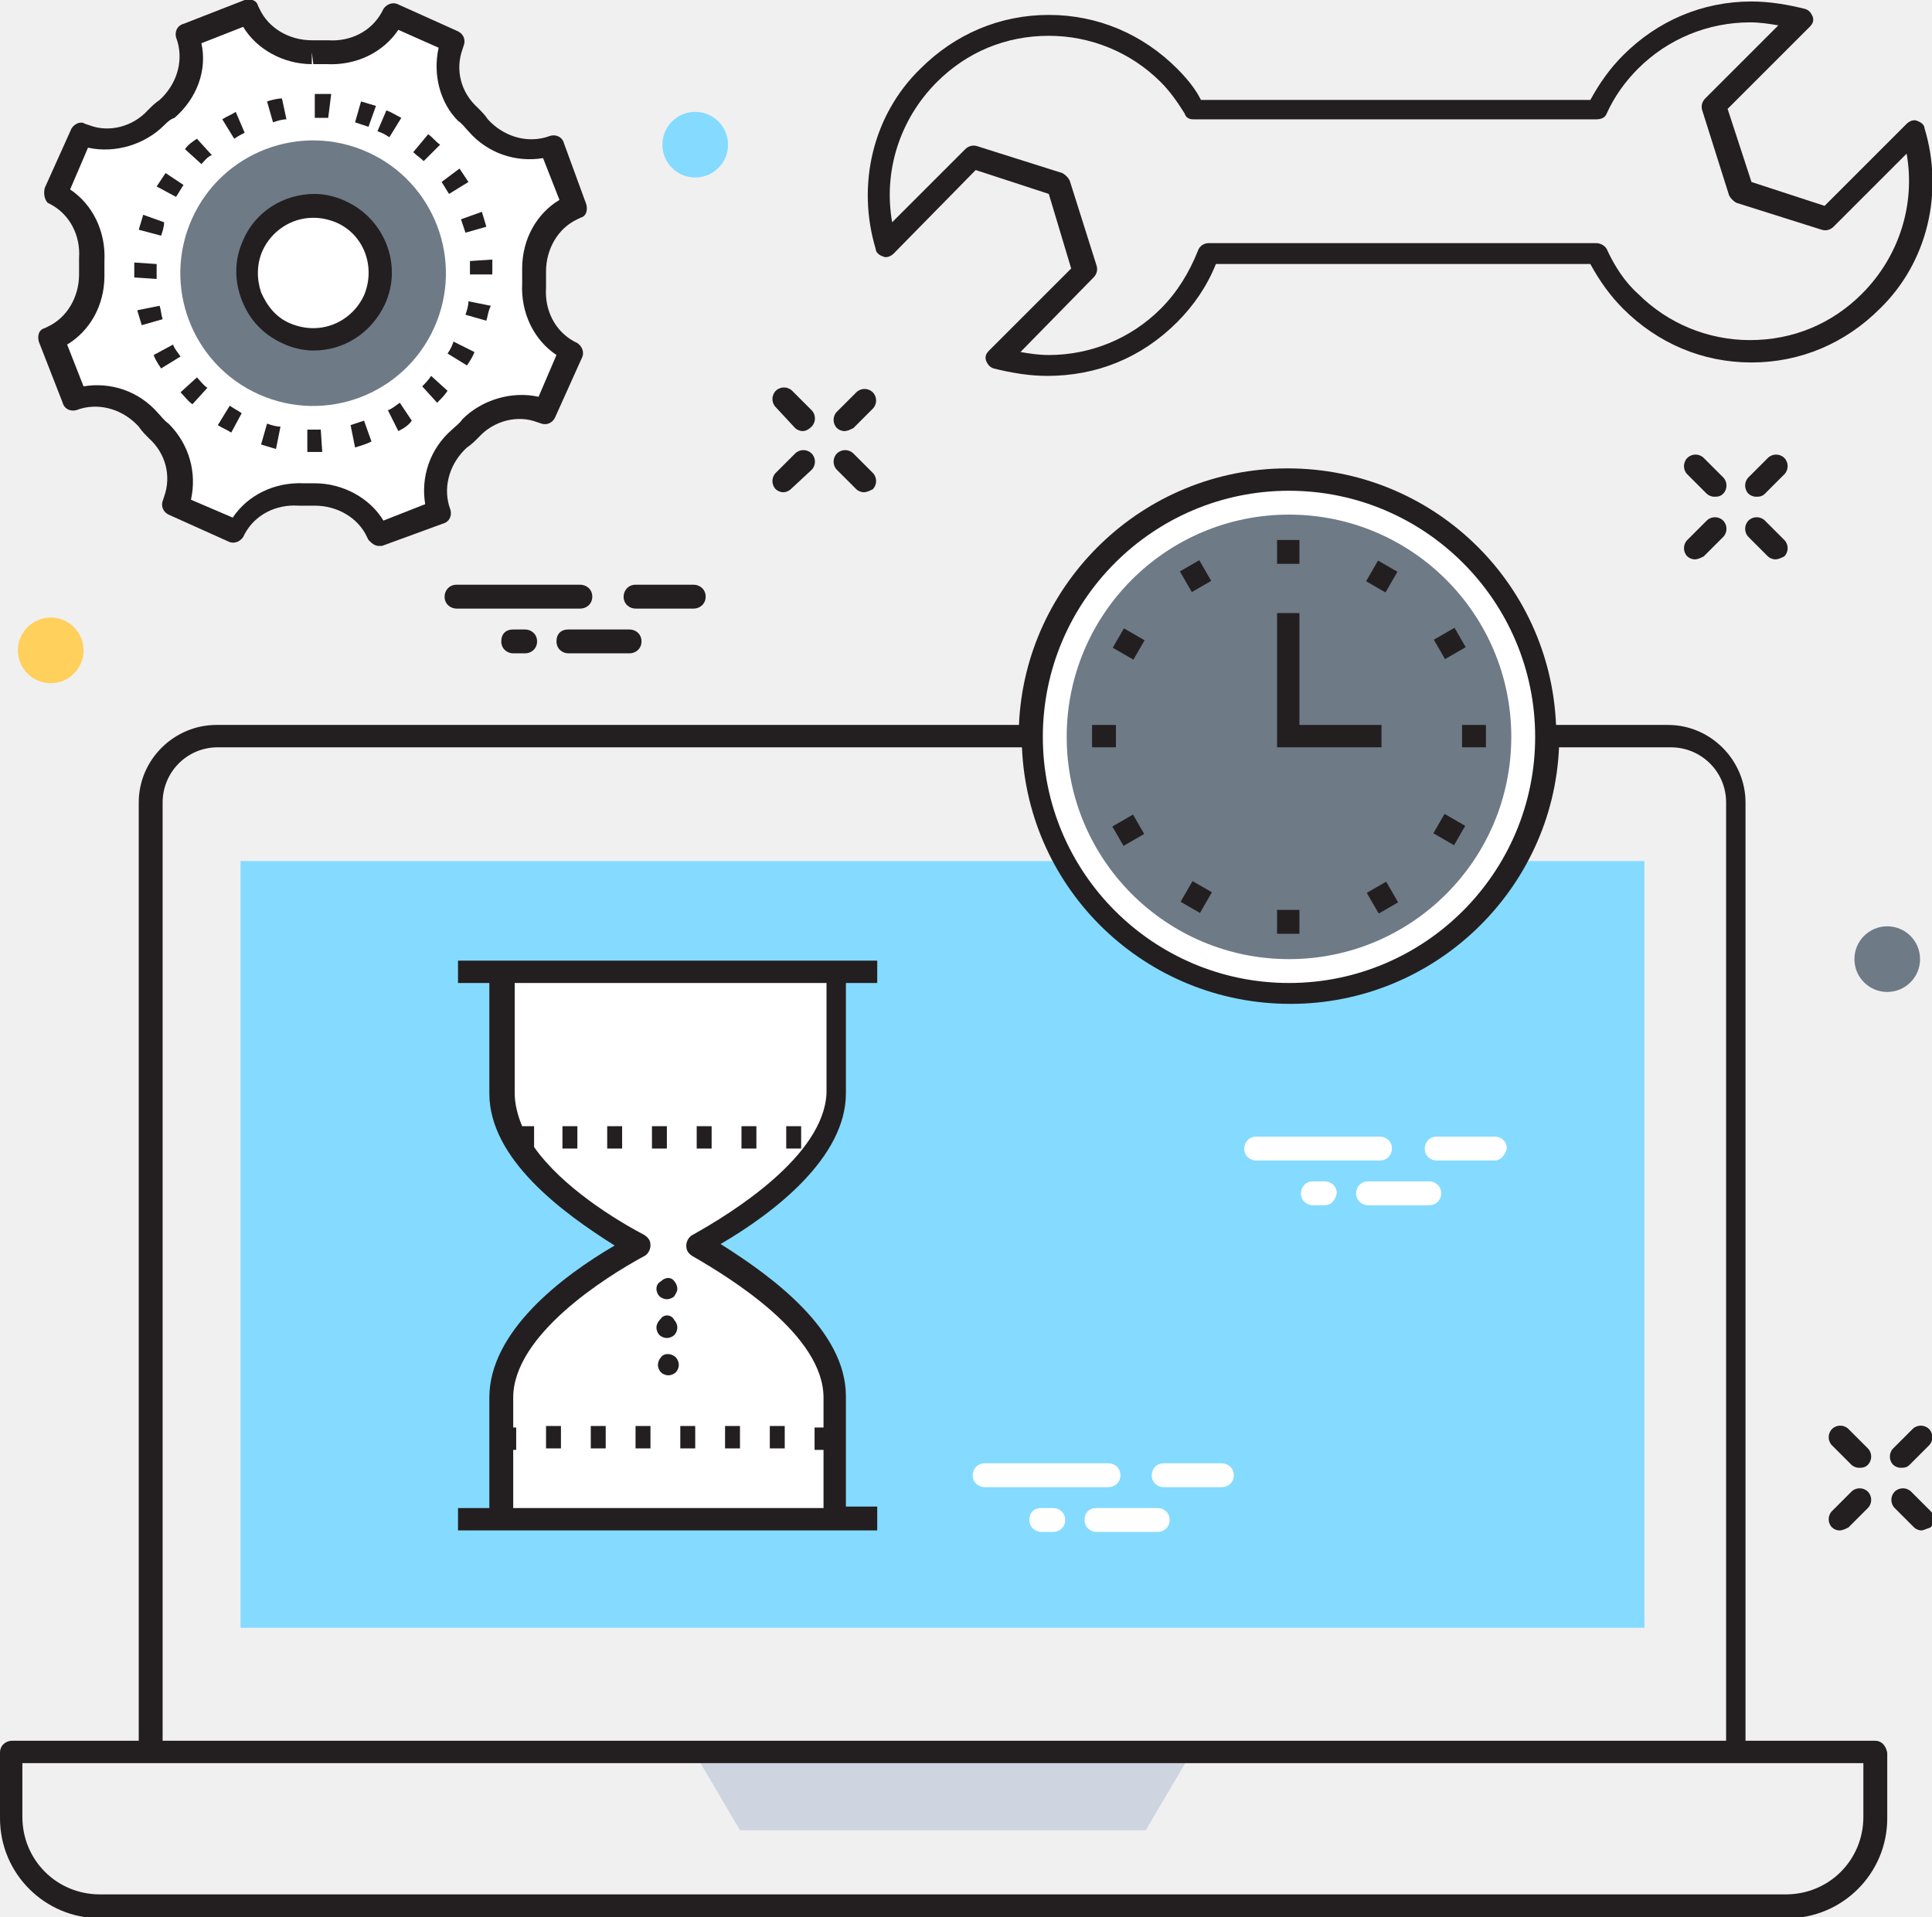
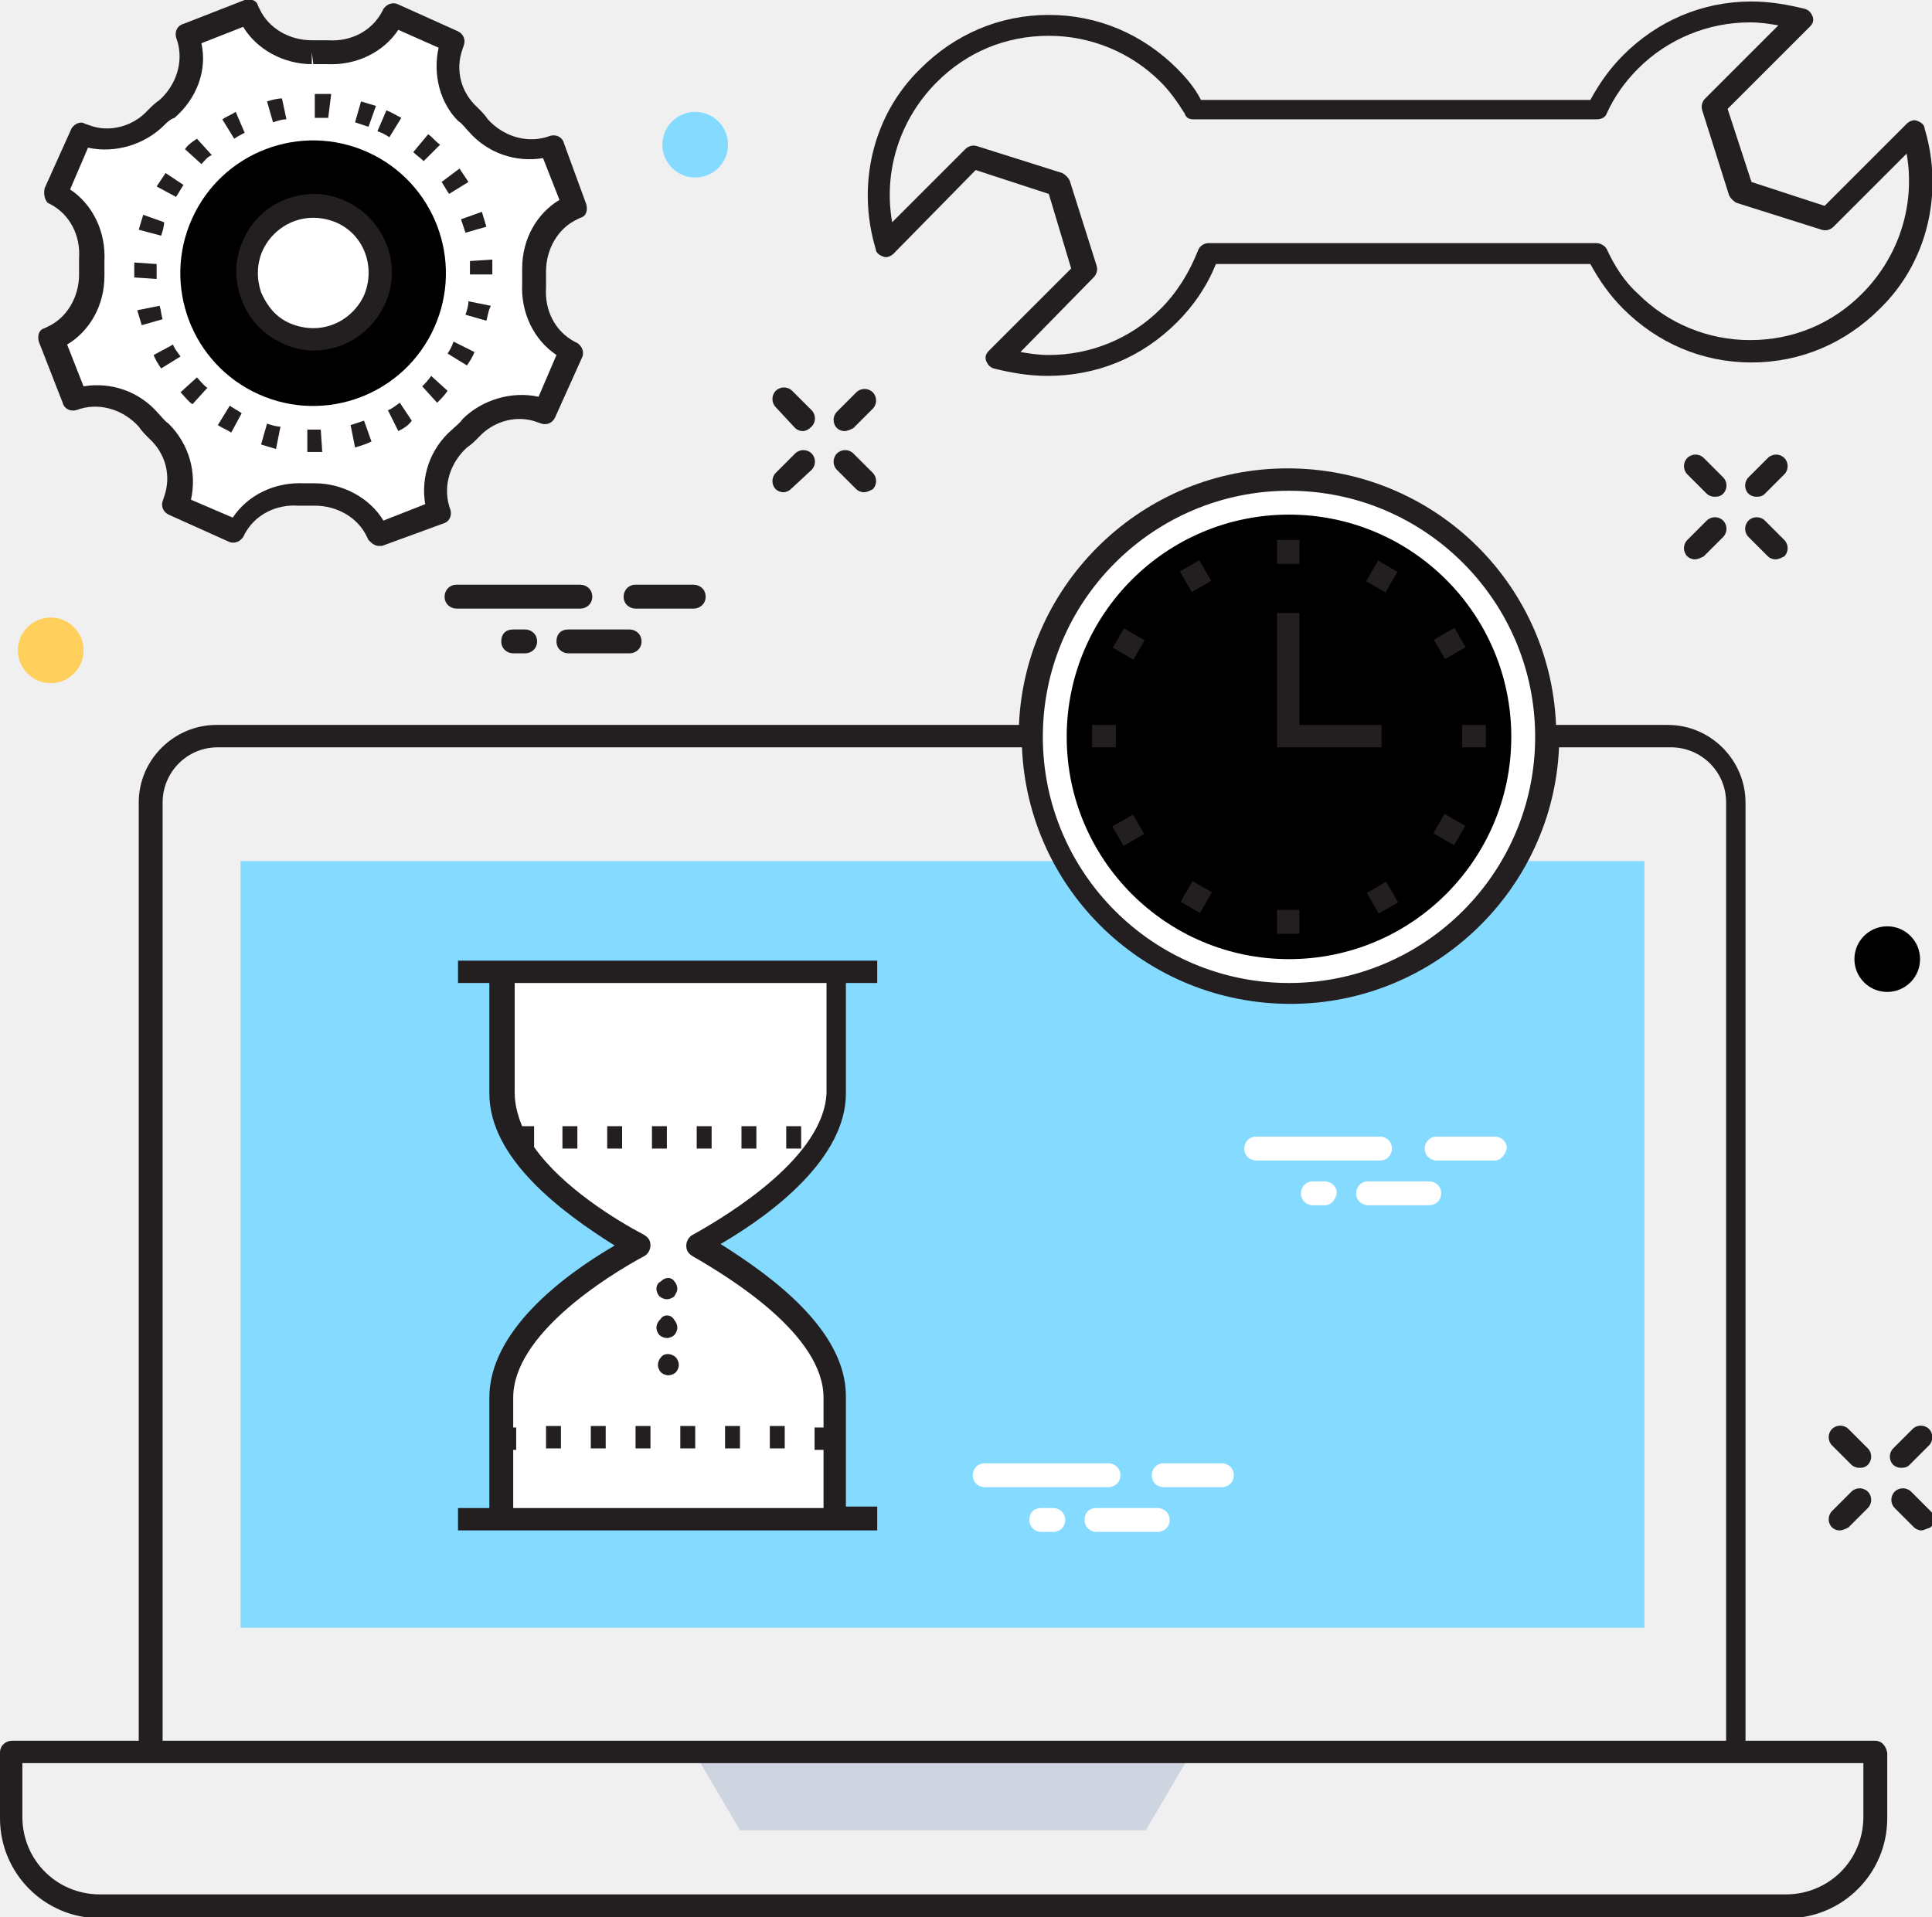
<svg xmlns="http://www.w3.org/2000/svg" version="1.1" id="Layer_1" x="0" y="0" viewBox="0 0 129.5 128.5" xml:space="preserve">
-   <style>.st1{fill:#84dbff}.st2{fill:#231f20}.st3{fill:#fff}.st4{fill:#6e7a86}</style>
+   <style>.st1{fill:#84dbff}.st2{fill:#231f20}.st3{fill:#fff}.st4{fill:#7f8f9}</style>
  <path fill="#ced5e0" d="M79.8 117.6H46.6l3 5.1h27.2z" />
  <path transform="rotate(90 63.2 83.424)" class="st1" d="M37.5 36.4h51.4v94.1H37.5z" />
-   <path class="st2" d="M117.7 33.3c-.2 0-.4-.1-.5-.2-.3-.3-.3-.8 0-1.1l1.3-1.3c.3-.3.8-.3 1.1 0 .3.3.3.8 0 1.1l-1.3 1.3c-.2.2-.4.2-.6.2zM113.6 37.5c-.2 0-.4-.1-.5-.2-.3-.3-.3-.8 0-1.1l1.3-1.3c.3-.3.8-.3 1.1 0 .3.3.3.8 0 1.1l-1.3 1.3c-.2.1-.4.2-.6.2zM119 37.5c-.2 0-.4-.1-.5-.2l-1.3-1.3c-.3-.3-.3-.8 0-1.1.3-.3.8-.3 1.1 0l1.3 1.3c.3.3.3.8 0 1.1-.2.1-.4.2-.6.2zM114.9 33.3c-.2 0-.4-.1-.5-.2l-1.3-1.3c-.3-.3-.3-.8 0-1.1.3-.3.8-.3 1.1 0l1.3 1.3c.3.3.3.8 0 1.1-.2.2-.4.2-.6.2zM56.6 28.9c-.2 0-.4-.1-.5-.2-.3-.3-.3-.8 0-1.1l1.3-1.3c.3-.3.8-.3 1.1 0 .3.3.3.8 0 1.1l-1.3 1.3c-.2.1-.4.2-.6.2zM52.5 33c-.2 0-.4-.1-.5-.2-.3-.3-.3-.8 0-1.1l1.3-1.3c.3-.3.8-.3 1.1 0 .3.3.3.8 0 1.1L53 32.8c-.1.1-.3.2-.5.2zM57.9 33c-.2 0-.4-.1-.5-.2l-1.3-1.3c-.3-.3-.3-.8 0-1.1.3-.3.8-.3 1.1 0l1.3 1.3c.3.3.3.8 0 1.1-.2.1-.4.2-.6.2zM53.8 28.9c-.2 0-.4-.1-.5-.2L52 27.3c-.3-.3-.3-.8 0-1.1.3-.3.8-.3 1.1 0l1.3 1.3c.3.3.3.8 0 1.1-.2.2-.4.3-.6.3zM127.4 98.4c-.2 0-.4-.1-.5-.2-.3-.3-.3-.8 0-1.1l1.3-1.3c.3-.3.8-.3 1.1 0 .3.3.3.8 0 1.1l-1.3 1.3c-.2.2-.4.2-.6.2zM123.3 102.6c-.2 0-.4-.1-.5-.2-.3-.3-.3-.8 0-1.1l1.3-1.3c.3-.3.8-.3 1.1 0 .3.3.3.8 0 1.1l-1.3 1.3c-.2.1-.4.2-.6.2zM128.8 102.6c-.2 0-.4-.1-.5-.2l-1.3-1.3c-.3-.3-.3-.8 0-1.1.3-.3.8-.3 1.1 0l1.3 1.3c.3.3.3.8 0 1.1-.3.1-.5.2-.6.2zM124.6 98.4c-.2 0-.4-.1-.5-.2l-1.3-1.3c-.3-.3-.3-.8 0-1.1.3-.3.8-.3 1.1 0l1.3 1.3c.3.3.3.8 0 1.1-.2.2-.4.2-.6.2z" />
+   <path class="st2" d="M117.7 33.3c-.2 0-.4-.1-.5-.2-.3-.3-.3-.8 0-1.1l1.3-1.3c.3-.3.8-.3 1.1 0 .3.3.3.8 0 1.1l-1.3 1.3c-.2.2-.4.2-.6.2zm-4.1 4.2c-.2 0-.4-.1-.5-.2-.3-.3-.3-.8 0-1.1l1.3-1.3c.3-.3.8-.3 1.1 0 .3.3.3.8 0 1.1l-1.3 1.3c-.2.1-.4.2-.6.2zm5.4 0c-.2 0-.4-.1-.5-.2l-1.3-1.3c-.3-.3-.3-.8 0-1.1.3-.3.8-.3 1.1 0l1.3 1.3c.3.3.3.8 0 1.1-.2.1-.4.2-.6.2zm-4.1-4.2c-.2 0-.4-.1-.5-.2l-1.3-1.3c-.3-.3-.3-.8 0-1.1.3-.3.8-.3 1.1 0l1.3 1.3c.3.3.3.8 0 1.1-.2.2-.4.2-.6.2zm-58.3-4.4c-.2 0-.4-.1-.5-.2-.3-.3-.3-.8 0-1.1l1.3-1.3c.3-.3.8-.3 1.1 0 .3.3.3.8 0 1.1l-1.3 1.3c-.2.1-.4.2-.6.2zM52.5 33c-.2 0-.4-.1-.5-.2-.3-.3-.3-.8 0-1.1l1.3-1.3c.3-.3.8-.3 1.1 0 .3.3.3.8 0 1.1L53 32.8c-.1.1-.3.2-.5.2zm5.4 0c-.2 0-.4-.1-.5-.2l-1.3-1.3c-.3-.3-.3-.8 0-1.1.3-.3.8-.3 1.1 0l1.3 1.3c.3.3.3.8 0 1.1-.2.1-.4.2-.6.2zm-4.1-4.1c-.2 0-.4-.1-.5-.2L52 27.3c-.3-.3-.3-.8 0-1.1.3-.3.8-.3 1.1 0l1.3 1.3c.3.3.3.8 0 1.1-.2.2-.4.3-.6.3zm73.6 69.5c-.2 0-.4-.1-.5-.2-.3-.3-.3-.8 0-1.1l1.3-1.3c.3-.3.8-.3 1.1 0 .3.3.3.8 0 1.1l-1.3 1.3c-.2.2-.4.2-.6.2zm-4.1 4.2c-.2 0-.4-.1-.5-.2-.3-.3-.3-.8 0-1.1l1.3-1.3c.3-.3.8-.3 1.1 0 .3.3.3.8 0 1.1l-1.3 1.3c-.2.1-.4.2-.6.2zm5.5 0c-.2 0-.4-.1-.5-.2l-1.3-1.3c-.3-.3-.3-.8 0-1.1.3-.3.8-.3 1.1 0l1.3 1.3c.3.3.3.8 0 1.1-.3.1-.5.2-.6.2zm-4.2-4.2c-.2 0-.4-.1-.5-.2l-1.3-1.3c-.3-.3-.3-.8 0-1.1.3-.3.8-.3 1.1 0l1.3 1.3c.3.3.3.8 0 1.1-.2.2-.4.2-.6.2z" />
  <path class="st3" d="M30.3 2.8l-4-1.8-.1.2c-.9 1.5-2.5 2.4-4.3 2.2h-1c-1.8 0-3.4-.9-4.2-2.5l-.1-.2-4.1 1.5.1.3c.5 1.7-.1 3.5-1.5 4.6-.3.2-.5.5-.7.7C9.2 9 7.4 9.5 5.7 9h-.2l-1.8 4 .3.1c1.5.9 2.4 2.5 2.2 4.3v1c0 1.8-.9 3.4-2.5 4.2l-.2.1 1.5 4 .3-.1c1.7-.5 3.5.1 4.6 1.5.2.3.5.5.7.7 1.2 1.2 1.7 3 1.2 4.7l-.1.3 4 1.8.1-.2c.9-1.5 2.5-2.4 4.3-2.2h1c1.8 0 3.4.9 4.2 2.5l.1.2 4.1-1.5-.1-.3c-.5-1.7.1-3.5 1.5-4.6.3-.2.5-.5.7-.7 1.2-1.2 3-1.7 4.7-1.2l.3.1 1.8-4-.2-.1c-1.5-.9-2.4-2.5-2.2-4.3v-1c0-1.8.9-3.4 2.5-4.2l.2-.1L37 9.9l-.2.1c-1.7.5-3.5-.1-4.6-1.5-.2-.3-.5-.5-.7-.7-1.2-1.2-1.7-3-1.2-4.7v-.3z" />
  <path class="st2" d="M25.4 36.6c-.3 0-.5-.2-.7-.4l-.1-.2c-.6-1.3-2-2.1-3.5-2.1H20c-1.5-.1-2.9.6-3.6 1.9l-.1.2c-.2.3-.6.5-1 .3l-4-1.8c-.4-.2-.5-.6-.4-.9l.1-.3c.5-1.4.1-2.9-1-3.9-.3-.3-.5-.5-.7-.8-1-1.1-2.5-1.6-3.9-1.2l-.3.1c-.4.1-.8-.1-.9-.5l-1.6-4.1c-.1-.4 0-.8.4-.9l.2-.1c1.3-.6 2.1-2 2.1-3.5v-1.1c.1-1.5-.6-2.9-1.9-3.6l-.2-.1c-.2-.2-.3-.6-.2-1l1.8-4c.2-.3.6-.5.9-.3l.3.1c1.3.5 2.9.1 3.9-1 .3-.3.5-.5.8-.7 1.1-1 1.6-2.5 1.2-3.9l-.1-.3c-.1-.4.1-.8.5-.9L16.4 0c.4-.1.8 0 .9.4l.1.2c.6 1.3 2 2.1 3.5 2.1H22c1.5.1 2.9-.6 3.6-1.9l.1-.2c.2-.3.6-.5 1-.3l4 1.8c.4.2.5.6.4.9l-.1.3c-.5 1.4-.1 2.9 1 3.9.3.3.5.5.7.8 1 1.1 2.5 1.6 3.9 1.2l.3-.1c.4-.1.8.1.9.5l1.5 4.1c.1.4 0 .8-.4.9l-.2.1c-1.3.6-2.1 2-2.1 3.5v1.1c-.1 1.5.6 2.9 1.9 3.6l.2.1c.3.2.5.6.3 1l-1.8 4c-.2.4-.6.5-.9.4l-.3-.1c-1.3-.5-2.9-.1-3.9 1-.3.3-.5.5-.8.7-1.1 1-1.6 2.5-1.2 3.9l.1.3c.1.4-.1.8-.5.9l-4.1 1.5h-.2zm-4.3-4.2c1.9 0 3.7 1 4.6 2.5l2.8-1.1c-.3-1.8.3-3.7 1.8-5 .2-.2.5-.4.7-.7 1.3-1.3 3.3-1.9 5.1-1.5l1.2-2.8c-1.5-1-2.4-2.8-2.3-4.8v-1c0-2 1-3.7 2.5-4.6l-1.1-2.8c-1.8.3-3.7-.3-5-1.8-.2-.2-.4-.5-.7-.7C29.5 6.9 29 5 29.4 3.2L26.7 2c-1 1.5-2.8 2.4-4.8 2.3H21l-.1-.8v.8c-1.9 0-3.7-1-4.6-2.5l-2.8 1.1c.4 1.8-.3 3.7-1.8 5-.3.1-.5.3-.7.5-1.3 1.3-3.3 1.9-5.1 1.5l-1.2 2.8c1.5 1 2.4 2.8 2.3 4.8v1c0 2-1 3.7-2.5 4.6l1.1 2.8c1.8-.3 3.7.3 5 1.8.2.2.4.5.7.7 1.4 1.4 1.9 3.3 1.5 5.1l2.8 1.2c1-1.5 2.8-2.4 4.8-2.3h.9-.2z" />
-   <path class="st2" d="M21 30.3h-.4v-1.5h.9l.1 1.5H21zm-2.5-.2c-.3-.1-.7-.2-1-.3l.4-1.4c.3.1.6.2.9.2l-.3 1.5zm5.3-.1l-.3-1.5.9-.3.5 1.4c-.4.2-.8.3-1.1.4zm-8.3-1c-.3-.2-.6-.3-.9-.5l.8-1.3c.3.2.5.3.8.5l-.7 1.3zm11.2-.1l-.7-1.4c.3-.1.5-.3.8-.5l.8 1.2c-.2.3-.5.5-.9.7zm-13.8-1.8c-.3-.2-.5-.5-.8-.8l1.1-1c.2.2.4.5.7.7l-1 1.1zm16.4-.1l-1-1.1c.2-.2.4-.4.6-.7l1.1 1c-.2.3-.4.5-.7.8zm-18.5-2.3c-.2-.3-.4-.6-.5-.9l1.3-.7c.1.3.3.5.5.8l-1.3.8zm20.5-.2l-1.3-.8c.2-.3.3-.5.4-.8l1.4.7c-.1.3-.3.6-.5.9zM9.5 21.8c-.1-.3-.2-.7-.3-1l1.5-.3c.1.3.1.6.2.9l-1.4.4zm23.1-.3l-1.4-.4c.1-.3.2-.6.2-.9l1.5.3c-.2.4-.2.7-.3 1zM9 18.6v-.3-.7l1.5.1v1L9 18.6zm22.5-.2v-.9l1.5-.1v1h-1.5zm-20.7-2.6l-1.5-.4c.1-.3.2-.7.3-1l1.4.5c0 .3-.1.6-.2.9zm20.4-.2l-.3-.9 1.4-.5c.1.3.2.7.3 1l-1.4.4zm-19.4-2.4l-1.3-.7.6-.9 1.2.8c-.2.3-.3.5-.5.8zm18.3-.2c-.2-.3-.3-.5-.5-.8l1.2-.9.6.9-1.3.8zm-16.6-2l-1.1-1c.2-.3.5-.5.8-.7l1 1.1c-.3.1-.5.4-.7.6zm14.9-.2c-.2-.2-.5-.4-.7-.6l1-1.2c.3.2.5.5.8.7l-1.1 1.1zM15.7 9.3L14.9 8c.3-.2.6-.3.9-.5l.6 1.4c-.2.1-.4.2-.7.4zm10.4-.1c-.3-.2-.5-.3-.8-.4l.6-1.4c.3.1.6.3 1 .5l-.8 1.3zm-1.4-.7l-.9-.3.4-1.4c.3.1.7.2 1 .3l-.5 1.4zm-6.4-.3l-.4-1.4c.3-.1.7-.2 1-.2l.3 1.4c-.3 0-.6.1-.9.2zm3.7-.3h-.9V6.3h1.1L22 7.9z" />
+   <path class="st2" d="M21 30.3h-.4v-1.5h.9l.1 1.5H21zm-2.5-.2c-.3-.1-.7-.2-1-.3l.4-1.4c.3.1.6.2.9.2l-.3 1.5zm5.3-.1l-.3-1.5.9-.3.5 1.4c-.4.2-.8.3-1.1.4zm-8.3-1c-.3-.2-.6-.3-.9-.5l.8-1.3c.3.2.5.3.8.5l-.7 1.3zm11.2-.1l-.7-1.4c.3-.1.5-.3.8-.5l.8 1.2c-.2.3-.5.5-.9.7zm-13.8-1.8c-.3-.2-.5-.5-.8-.8l1.1-1c.2.2.4.5.7.7l-1 1.1zm16.4-.1l-1-1.1c.2-.2.4-.4.6-.7l1.1 1c-.2.3-.4.5-.7.8zm-18.5-2.3c-.2-.3-.4-.6-.5-.9l1.3-.7c.1.3.3.5.5.8l-1.3.8zm20.5-.2l-1.3-.8c.2-.3.3-.5.4-.8l1.4.7c-.1.3-.3.6-.5.9zM9.5 21.8c-.1-.3-.2-.7-.3-1l1.5-.3c.1.3.1.6.2.9l-1.4.4zm23.1-.3l-1.4-.4c.1-.3.2-.6.2-.9l1.5.3c-.2.4-.2.7-.3 1zM9 18.6v-1l1.5.1v1L9 18.6zm22.5-.2v-.9l1.5-.1v1h-1.5zm-20.7-2.6l-1.5-.4c.1-.3.2-.7.3-1l1.4.5c0 .3-.1.6-.2.9zm20.4-.2l-.3-.9 1.4-.5c.1.3.2.7.3 1l-1.4.4zm-19.4-2.4l-1.3-.7.6-.9 1.2.8c-.2.3-.3.5-.5.8zm18.3-.2c-.2-.3-.3-.5-.5-.8l1.2-.9.6.9-1.3.8zm-16.6-2l-1.1-1c.2-.3.5-.5.8-.7l1 1.1c-.3.1-.5.4-.7.6zm14.9-.2c-.2-.2-.5-.4-.7-.6l1-1.2c.3.2.5.5.8.7l-1.1 1.1zM15.7 9.3L14.9 8c.3-.2.6-.3.9-.5l.6 1.4c-.2.1-.4.2-.7.4zm10.4-.1c-.3-.2-.5-.3-.8-.4l.6-1.4c.3.1.6.3 1 .5l-.8 1.3zm-1.4-.7l-.9-.3.4-1.4c.3.1.7.2 1 .3l-.5 1.4zm-6.4-.3l-.4-1.4c.3-.1.7-.2 1-.2l.3 1.4c-.3 0-.6.1-.9.2zm3.7-.3h-.9V6.3h1.1L22 7.9z" />
  <circle transform="rotate(-65.832 21.005 18.317)" class="st4" cx="21" cy="18.3" r="8.9" />
  <circle transform="rotate(-65.832 21.004 18.316)" class="st3" cx="21" cy="18.3" r="4.5" />
  <path class="st2" d="M21 23.5c-.7 0-1.5-.2-2.1-.5-1.3-.6-2.2-1.6-2.7-2.9-.5-1.3-.5-2.7.1-4 .8-1.9 2.7-3.1 4.8-3.1.7 0 1.5.2 2.1.5 2.6 1.2 3.8 4.3 2.6 6.9-.9 1.9-2.7 3.1-4.8 3.1zm0-8.9c-1.5 0-2.8.9-3.4 2.2-.4.9-.4 1.9-.1 2.8.4.9 1 1.7 2 2.1.5.2 1 .3 1.5.3 1.5 0 2.8-.9 3.4-2.2.8-1.9 0-4.1-1.9-4.9-.5-.2-1-.3-1.5-.3z" />
  <circle class="st3" cx="86.4" cy="49.4" r="17.2" />
  <path class="st2" d="M125.7 116.7H117V53.8c0-2.8-2.3-5.2-5.2-5.2h-7.5c-.4-9.6-8.3-17.2-18-17.2s-17.6 7.7-18 17.2H14.5c-2.8 0-5.2 2.3-5.2 5.2v62.9H.8c-.4 0-.8.3-.8.8v4.4c0 3.7 3 6.7 6.7 6.7h113.1c3.7 0 6.7-3 6.7-6.7v-4.4c-.1-.5-.4-.8-.8-.8zM86.4 32.9c9.1 0 16.5 7.4 16.5 16.5s-7.4 16.5-16.5 16.5-16.5-7.4-16.5-16.5 7.4-16.5 16.5-16.5zM10.9 53.8c0-2 1.6-3.7 3.7-3.7h53.9c.4 9.6 8.3 17.2 18 17.2s17.6-7.7 18-17.2h7.5c2 0 3.7 1.6 3.7 3.7v62.9H10.9V53.8zm114 68c0 2.9-2.3 5.2-5.2 5.2H6.7c-2.9 0-5.2-2.3-5.2-5.2v-3.6h123.4v3.6z" />
  <circle class="st4" cx="86.4" cy="49.4" r="14.9" />
  <path transform="rotate(-30 80.189 38.639)" class="st2" d="M79.4 37.8h1.5v1.6h-1.5z" />
  <path transform="rotate(-30 92.611 60.162)" class="st2" d="M91.9 59.4h1.5V61h-1.5z" />
  <path transform="rotate(-60 75.63 43.184)" class="st2" d="M74.9 42.4h1.5V44h-1.5z" />
  <path transform="rotate(-60 97.159 55.611)" class="st2" d="M96.4 54.8h1.5v1.6h-1.5z" />
-   <path class="st2" d="M73.2 48.6h1.6v1.5h-1.6zM98 48.6h1.6v1.5H98z" />
+   <path class="st2" d="M73.2 48.6h1.6v1.5h-1.6zm24.8 0h1.6v1.5H98z" />
  <path transform="rotate(-30.006 75.629 55.606)" class="st2" d="M74.8 54.9h1.6v1.5h-1.6z" />
  <path transform="rotate(-30 97.163 43.187)" class="st2" d="M96.4 42.4H98v1.5h-1.6z" />
-   <g>
-     <path transform="rotate(-60 80.18 60.158)" class="st2" d="M79.4 59.4H81v1.5h-1.6z" />
-   </g>
-   <g>
-     <path transform="rotate(-59.994 92.608 38.633)" class="st2" d="M91.8 37.9h1.6v1.5h-1.6z" />
-   </g>
-   <g>
-     <path class="st2" d="M92.6 50.1h-7v-9h1.5v7.5h5.5z" />
-   </g>
-   <g>
-     <path class="st2" d="M85.6 36.2h1.5v1.6h-1.5z" />
-   </g>
-   <g>
-     <path class="st2" d="M85.6 61h1.5v1.6h-1.5z" />
-   </g>
+   <path transform="rotate(-60 80.18 60.158)" class="st2" d="M79.4 59.4H81v1.5h-1.6z" />
+   <path transform="rotate(-59.994 92.608 38.633)" class="st2" d="M91.8 37.9h1.6v1.5h-1.6z" />
+   <path class="st2" d="M92.6 50.1h-7v-9h1.5v7.5h5.5zM85.6 36.2h1.5v1.6h-1.5zM85.6 61h1.5v1.6h-1.5z" />
  <path class="st3" d="M56 73.3v-8.2H33.6v8.2c0 4.5 6 8.4 9.2 10.2-3.2 1.8-9.2 5.7-9.2 10.2v8.2H56v-8.2c0-4.5-6-8.4-9.2-10.2C50 81.7 56 77.8 56 73.3z" />
-   <g>
-     <path class="st2" d="M56.7 73.3v-7.4h2.1v-1.5H30.7v1.5h2.1v7.4c0 4.4 4.9 8 8.4 10.2-3.6 2.1-8.4 5.8-8.4 10.2v7.4h-2.1v1.5h28.1V101h-2.1v-7.4c0-4.4-4.9-8-8.4-10.2 3.6-2.1 8.4-5.8 8.4-10.1zm-10.3 9.5c-.2.1-.4.4-.4.7 0 .3.1.5.4.7 2.6 1.5 8.8 5.3 8.8 9.5v2h-.6v1.5h.6v3.9H34.4v-3.9h.2v-1.5h-.2v-2c0-4.2 6.2-8.1 8.8-9.5.2-.1.4-.4.4-.7 0-.3-.1-.5-.4-.7-1.9-1-5.5-3.2-7.4-5.9v-1.4H35c-.3-.7-.5-1.5-.5-2.2v-7.4h20.9v7.4c-.2 4.2-6.3 8-9 9.5z" />
-     <path class="st2" d="M45.6 95.6h1v1.5h-1zM51.6 95.6h1v1.5h-1zM48.6 95.6h1v1.5h-1zM39.6 95.6h1v1.5h-1zM42.6 95.6h1v1.5h-1zM36.6 95.6h1v1.5h-1zM37.7 75.5h1V77h-1zM43.7 75.5h1V77h-1zM40.7 75.5h1V77h-1zM46.7 75.5h1V77h-1zM52.7 75.5h1V77h-1zM49.7 75.5h1V77h-1zM44.3 85.9c-.2.1-.3.3-.3.5s.1.4.2.5c.1.1.3.2.5.2s.4-.1.5-.2c.1-.2.2-.3.2-.5s-.1-.4-.2-.5c-.2-.3-.6-.3-.9 0zM44.3 88.4c-.2.2-.3.4-.3.6 0 .2.1.4.2.5.1.1.3.2.5.2s.4-.1.5-.2c.1-.1.2-.3.2-.5s-.1-.4-.2-.5c-.2-.4-.7-.4-.9-.1zM44.3 91c-.1.1-.2.3-.2.5s.1.4.2.5c.1.1.3.2.5.2s.4-.1.5-.2c.1-.1.2-.3.2-.5s-.1-.4-.2-.5c-.3-.3-.8-.3-1 0z" />
-   </g>
-   <g>
-     <path class="st2" d="M70.2 25.2c-1.2 0-2.4-.2-3.6-.5-.3-.1-.4-.3-.5-.5-.1-.3 0-.5.2-.7l5.5-5.5-1.5-5-4.9-1.6-5.5 5.6c-.2.2-.5.3-.7.2-.3-.1-.5-.3-.5-.5-1.3-4.3-.2-9 3-12.1C64 2.3 67 1 70.3 1s6.3 1.3 8.6 3.6c.6.6 1.2 1.3 1.6 2.1h26.1c.6-1.1 1.3-2.1 2.2-3 2.3-2.3 5.3-3.6 8.6-3.6 1.2 0 2.4.2 3.6.5.3.1.4.3.5.5.1.3 0 .5-.2.7l-5.5 5.5 1.6 4.9 4.9 1.6 5.5-5.5c.2-.2.5-.3.7-.2.3.1.5.3.5.5 1.3 4.3.2 9-3 12.1-2.3 2.3-5.3 3.6-8.6 3.6s-6.3-1.3-8.6-3.6c-.9-.9-1.6-1.9-2.2-3H81.5c-.6 1.5-1.5 2.8-2.6 3.9-2.4 2.4-5.4 3.6-8.7 3.6zm-1.8-1.6c.6.1 1.2.2 1.9.2 2.8 0 5.5-1.1 7.5-3.1 1.1-1.1 1.9-2.4 2.5-3.9.1-.3.4-.5.7-.5h26c.3 0 .6.2.7.4.5 1.1 1.2 2.2 2.1 3 2 2 4.7 3.1 7.5 3.1 2.9 0 5.5-1.1 7.5-3.1 2.5-2.5 3.6-6 3-9.4l-4.9 4.9c-.2.2-.5.3-.8.2l-5.7-1.8c-.2-.1-.4-.3-.5-.5l-1.8-5.7c-.1-.3 0-.6.2-.8l4.9-4.9c-.6-.1-1.2-.2-1.9-.2-2.8 0-5.5 1.1-7.5 3.1-.9.9-1.6 1.9-2.1 3-.1.3-.4.4-.7.4H80c-.3 0-.5-.1-.6-.4-.5-.8-1-1.5-1.6-2.1-2-2-4.7-3.1-7.5-3.1-2.9 0-5.5 1.1-7.5 3.1-2.5 2.5-3.6 6-3 9.4l4.9-4.9c.2-.2.5-.3.8-.2l5.7 1.8c.2.1.4.3.5.5l1.8 5.7c.1.3 0 .6-.2.8l-4.9 5z" />
-   </g>
-   <g>
-     <path class="st3" d="M92.5 77.8h-8.3c-.4 0-.8-.3-.8-.8 0-.4.3-.8.8-.8h8.3c.4 0 .8.3.8.8 0 .4-.3.8-.8.8zM95.8 80.8h-4.1c-.4 0-.8-.3-.8-.8 0-.4.3-.8.8-.8h4.1c.4 0 .8.3.8.8s-.4.8-.8.8zM100.2 77.8h-3.9c-.4 0-.8-.3-.8-.8 0-.4.3-.8.8-.8h3.9c.4 0 .8.3.8.8-.1.4-.4.8-.8.8zM88.8 80.8H88c-.4 0-.8-.3-.8-.8 0-.4.3-.8.8-.8h.8c.4 0 .8.3.8.8-.1.5-.4.8-.8.8z" />
-   </g>
-   <g>
-     <path class="st2" d="M38.9 40.8h-8.3c-.4 0-.8-.3-.8-.8 0-.4.3-.8.8-.8h8.3c.4 0 .8.3.8.8s-.4.8-.8.8zM42.2 43.8h-4.1c-.4 0-.8-.3-.8-.8s.3-.8.8-.8h4.1c.4 0 .8.3.8.8s-.4.8-.8.8zM46.5 40.8h-3.9c-.4 0-.8-.3-.8-.8 0-.4.3-.8.8-.8h3.9c.4 0 .8.3.8.8s-.4.8-.8.8zM35.2 43.8h-.8c-.4 0-.8-.3-.8-.8s.3-.8.8-.8h.8c.4 0 .8.3.8.8s-.4.8-.8.8z" />
-   </g>
-   <g>
-     <path class="st3" d="M74.3 99.7H66c-.4 0-.8-.3-.8-.8 0-.4.3-.8.8-.8h8.3c.4 0 .8.3.8.8s-.4.8-.8.8zM77.6 102.7h-4.1c-.4 0-.8-.3-.8-.8s.3-.8.8-.8h4.1c.4 0 .8.3.8.8s-.4.8-.8.8zM81.9 99.7H78c-.4 0-.8-.3-.8-.8 0-.4.3-.8.8-.8h3.9c.4 0 .8.3.8.8s-.4.8-.8.8zM70.6 102.7h-.8c-.4 0-.8-.3-.8-.8s.3-.8.8-.8h.8c.4 0 .8.3.8.8s-.4.8-.8.8z" />
-   </g>
-   <g>
-     <circle class="st1" cx="46.6" cy="9.7" r="2.2" />
-   </g>
-   <g>
-     <circle cx="3.4" cy="43.6" r="2.2" fill="#ffd05b" />
-   </g>
+   <path class="st2" d="M56.7 73.3v-7.4h2.1v-1.5H30.7v1.5h2.1v7.4c0 4.4 4.9 8 8.4 10.2-3.6 2.1-8.4 5.8-8.4 10.2v7.4h-2.1v1.5h28.1V101h-2.1v-7.4c0-4.4-4.9-8-8.4-10.2 3.6-2.1 8.4-5.8 8.4-10.1zm-10.3 9.5c-.2.1-.4.4-.4.7 0 .3.1.5.4.7 2.6 1.5 8.8 5.3 8.8 9.5v2h-.6v1.5h.6v3.9H34.4v-3.9h.2v-1.5h-.2v-2c0-4.2 6.2-8.1 8.8-9.5.2-.1.4-.4.4-.7 0-.3-.1-.5-.4-.7-1.9-1-5.5-3.2-7.4-5.9v-1.4H35c-.3-.7-.5-1.5-.5-2.2v-7.4h20.9v7.4c-.2 4.2-6.3 8-9 9.5z" />
+   <path class="st2" d="M45.6 95.6h1v1.5h-1zm6 0h1v1.5h-1zm-3 0h1v1.5h-1zm-9 0h1v1.5h-1zm3 0h1v1.5h-1zm-6 0h1v1.5h-1zm1.1-20.1h1V77h-1zm6 0h1V77h-1zm-3 0h1V77h-1zm6 0h1V77h-1zm6 0h1V77h-1zm-3 0h1V77h-1zm-5.4 10.4c-.2.1-.3.3-.3.5s.1.4.2.5c.1.1.3.2.5.2s.4-.1.5-.2c.1-.2.2-.3.2-.5s-.1-.4-.2-.5c-.2-.3-.6-.3-.9 0zm0 2.5c-.2.2-.3.4-.3.6 0 .2.1.4.2.5.1.1.3.2.5.2s.4-.1.5-.2c.1-.1.2-.3.2-.5s-.1-.4-.2-.5c-.2-.4-.7-.4-.9-.1zm0 2.6c-.1.1-.2.3-.2.5s.1.4.2.5c.1.1.3.2.5.2s.4-.1.5-.2c.1-.1.2-.3.2-.5s-.1-.4-.2-.5c-.3-.3-.8-.3-1 0zM70.2 25.2c-1.2 0-2.4-.2-3.6-.5-.3-.1-.4-.3-.5-.5-.1-.3 0-.5.2-.7l5.5-5.5-1.5-5-4.9-1.6-5.5 5.6c-.2.2-.5.3-.7.2-.3-.1-.5-.3-.5-.5-1.3-4.3-.2-9 3-12.1C64 2.3 67 1 70.3 1s6.3 1.3 8.6 3.6c.6.6 1.2 1.3 1.6 2.1h26.1c.6-1.1 1.3-2.1 2.2-3 2.3-2.3 5.3-3.6 8.6-3.6 1.2 0 2.4.2 3.6.5.3.1.4.3.5.5.1.3 0 .5-.2.7l-5.5 5.5 1.6 4.9 4.9 1.6 5.5-5.5c.2-.2.5-.3.7-.2.3.1.5.3.5.5 1.3 4.3.2 9-3 12.1-2.3 2.3-5.3 3.6-8.6 3.6s-6.3-1.3-8.6-3.6c-.9-.9-1.6-1.9-2.2-3H81.5c-.6 1.5-1.5 2.8-2.6 3.9-2.4 2.4-5.4 3.6-8.7 3.6zm-1.8-1.6c.6.1 1.2.2 1.9.2 2.8 0 5.5-1.1 7.5-3.1 1.1-1.1 1.9-2.4 2.5-3.9.1-.3.4-.5.7-.5h26c.3 0 .6.2.7.4.5 1.1 1.2 2.2 2.1 3 2 2 4.7 3.1 7.5 3.1 2.9 0 5.5-1.1 7.5-3.1 2.5-2.5 3.6-6 3-9.4l-4.9 4.9c-.2.2-.5.3-.8.2l-5.7-1.8c-.2-.1-.4-.3-.5-.5l-1.8-5.7c-.1-.3 0-.6.2-.8l4.9-4.9c-.6-.1-1.2-.2-1.9-.2-2.8 0-5.5 1.1-7.5 3.1-.9.9-1.6 1.9-2.1 3-.1.3-.4.4-.7.4H80c-.3 0-.5-.1-.6-.4-.5-.8-1-1.5-1.6-2.1-2-2-4.7-3.1-7.5-3.1-2.9 0-5.5 1.1-7.5 3.1-2.5 2.5-3.6 6-3 9.4l4.9-4.9c.2-.2.5-.3.8-.2l5.7 1.8c.2.1.4.3.5.5l1.8 5.7c.1.3 0 .6-.2.8l-4.9 5z" />
+   <path class="st3" d="M92.5 77.8h-8.3c-.4 0-.8-.3-.8-.8 0-.4.3-.8.8-.8h8.3c.4 0 .8.3.8.8 0 .4-.3.8-.8.8zm3.3 3h-4.1c-.4 0-.8-.3-.8-.8 0-.4.3-.8.8-.8h4.1c.4 0 .8.3.8.8s-.4.8-.8.8zm4.4-3h-3.9c-.4 0-.8-.3-.8-.8 0-.4.3-.8.8-.8h3.9c.4 0 .8.3.8.8-.1.4-.4.8-.8.8zm-11.4 3H88c-.4 0-.8-.3-.8-.8 0-.4.3-.8.8-.8h.8c.4 0 .8.3.8.8-.1.5-.4.8-.8.8z" />
+   <path class="st2" d="M38.9 40.8h-8.3c-.4 0-.8-.3-.8-.8 0-.4.3-.8.8-.8h8.3c.4 0 .8.3.8.8s-.4.8-.8.8zm3.3 3h-4.1c-.4 0-.8-.3-.8-.8s.3-.8.8-.8h4.1c.4 0 .8.3.8.8s-.4.8-.8.8zm4.3-3h-3.9c-.4 0-.8-.3-.8-.8 0-.4.3-.8.8-.8h3.9c.4 0 .8.3.8.8s-.4.8-.8.8zm-11.3 3h-.8c-.4 0-.8-.3-.8-.8s.3-.8.8-.8h.8c.4 0 .8.3.8.8s-.4.8-.8.8z" />
+   <path class="st3" d="M74.3 99.7H66c-.4 0-.8-.3-.8-.8 0-.4.3-.8.8-.8h8.3c.4 0 .8.3.8.8s-.4.8-.8.8zm3.3 3h-4.1c-.4 0-.8-.3-.8-.8s.3-.8.8-.8h4.1c.4 0 .8.3.8.8s-.4.8-.8.8zm4.3-3H78c-.4 0-.8-.3-.8-.8 0-.4.3-.8.8-.8h3.9c.4 0 .8.3.8.8s-.4.8-.8.8zm-11.3 3h-.8c-.4 0-.8-.3-.8-.8s.3-.8.8-.8h.8c.4 0 .8.3.8.8s-.4.8-.8.8z" />
+   <circle class="st1" cx="46.6" cy="9.7" r="2.2" />
+   <circle cx="3.4" cy="43.6" r="2.2" fill="#ffd05b" />
  <g>
    <circle class="st4" cx="126.5" cy="64.3" r="2.2" />
  </g>
</svg>
